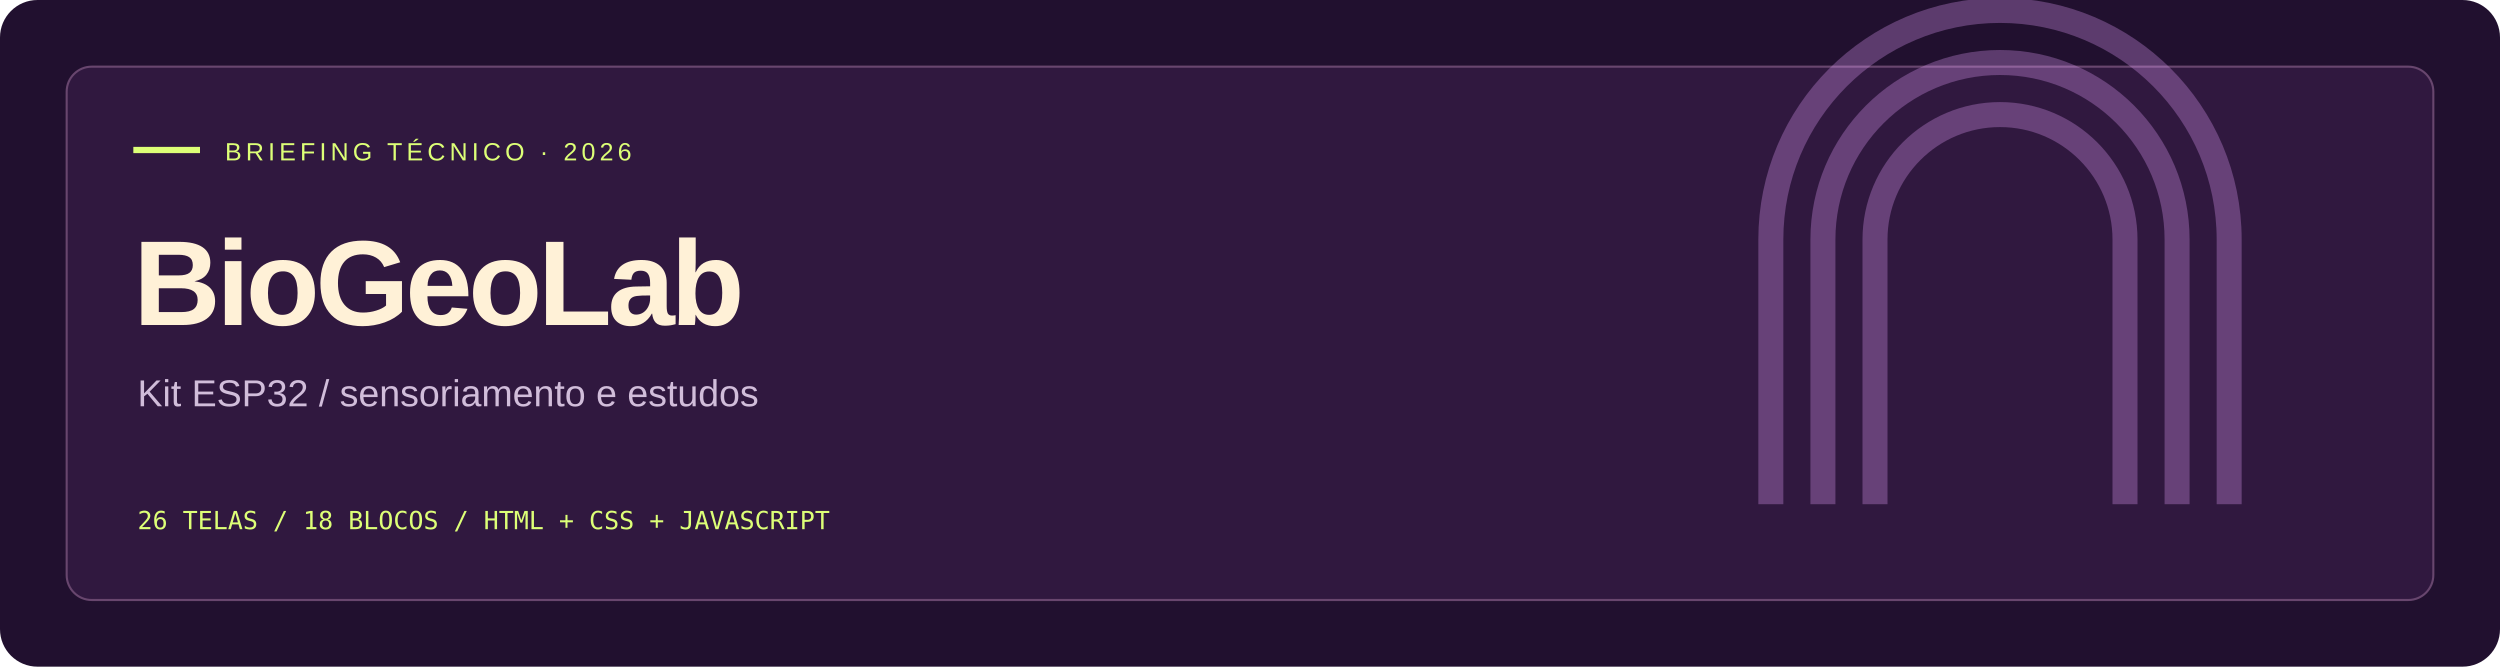
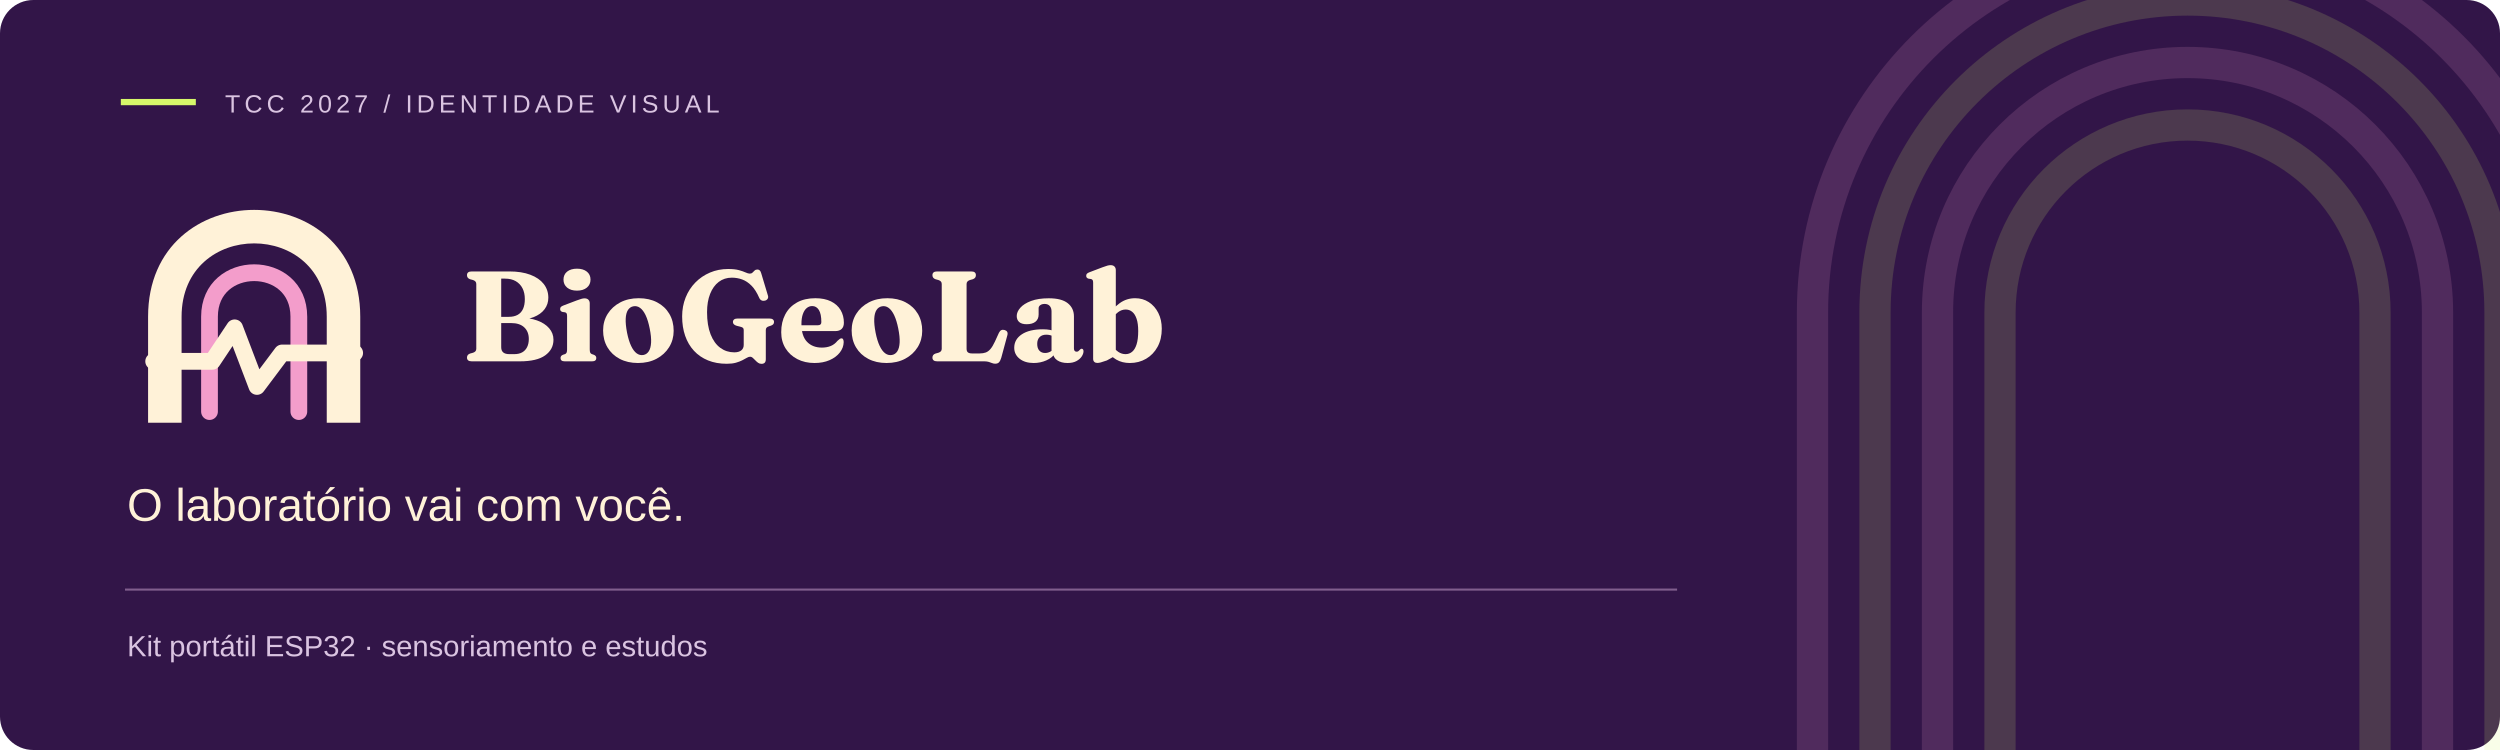
- <svg xmlns="http://www.w3.org/2000/svg" width="1200" height="320" viewBox="0 0 1200 320" role="img" aria-label="BioGeoLab — briefing técnico">
-   <rect width="1200" height="320" rx="18" fill="#21102f" />
-   <rect x="32" y="32" width="1136" height="256" rx="12" fill="#30183f" stroke="#68466e" />
-   <g fill="none" stroke="#e8a2ff" stroke-width="12" opacity=".3">
-     <path d="M850 242V115a110 110 0 0 1 220 0v127" />
-     <path d="M875 242V115a85 85 0 0 1 170 0v127" />
-     <path d="M900 242V115a60 60 0 0 1 120 0v127" />
+ <svg xmlns="http://www.w3.org/2000/svg" width="1200" height="360" viewBox="0 0 1200 360" role="img" aria-label="BioGeoLab - identidade visual e cronograma 2027">
+   <rect width="1200" height="360" rx="16" fill="#321548" />
+   <g fill="none" stroke-width="15" opacity=".16">
+     <path d="M870 380V150a180 180 0 0 1 360 0v230" stroke="#F39DCB" />
+     <path d="M900 380V150a150 150 0 0 1 300 0v230" stroke="#D6F86A" />
+     <path d="M930 380V150a120 120 0 0 1 240 0v230" stroke="#F39DCB" />
+     <path d="M960 380V150a90 90 0 0 1 180 0v230" stroke="#D6F86A" />
  </g>
-   <path d="M64 72h32" stroke="#ddff77" stroke-width="3" />
-   <text x="108" y="77" fill="#ddff77" font-size="12" letter-spacing="2" font-family="Arial,sans-serif">BRIEFING TÉCNICO · 2026</text>
-   <text x="64" y="156" fill="#fff1d7" font-size="58" font-weight="700" letter-spacing="-2" font-family="Fraunces,Arial,sans-serif">BioGeoLab</text>
-   <text x="66" y="195" fill="#d1bdda" font-size="18" font-family="Arial,sans-serif">Kit ESP32 / sensoriamento e estudos</text>
-   <text x="66" y="254" fill="#ddff77" font-size="12" font-family="monospace">26 TELAS / 18 BLOCOS / HTML + CSS + JAVASCRIPT</text>
+   <path d="M58 49H94" stroke="#D6F86A" stroke-width="3" />
+   <text x="108" y="54" fill="#DAC4E1" font-family="Arial,sans-serif" font-size="12" letter-spacing="2">TCC 2027 / IDENTIDADE VISUAL</text>
+   <g transform="translate(55.000 85.000) scale(1.34)">
+     <path d="M12 88V50C12-1 88-1 88 50V88H76V50C76 15 24 15 24 50V88Z" fill="#FFF2D8" />
+     <path d="M34 84V50C34 29 66 29 66 50V84" fill="none" stroke="#F39DCB" stroke-width="6" stroke-linecap="round" />
+     <path d="M14 66H35L43 54 51 75 60 63H86" fill="none" stroke="#FFF2D8" stroke-width="6" stroke-linejoin="round" stroke-linecap="round" />
+     <g fill="#FFF2D8" transform="translate(124 66) scale(0.023 -0.023)">
+       <path d="M1444 336Q1444 186 1315.0 93.0Q1186 0 921 0H171Q133 0 115.0 15.5Q97 31 97 58Q97 104 144 121L192 134Q217 143 229.5 157.5Q242 172 242 196V1204Q242 1228 229.5 1242.5Q217 1257 192 1266L144 1279Q97 1296 97 1342Q97 1370 115.0 1385.0Q133 1400 171 1400H758Q948 1400 1084.0 1348.5Q1220 1297 1292.0 1205.0Q1364 1113 1364 990Q1364 890 1305.5 811.5Q1247 733 1134.0 688.0Q1021 643 857 643L907 680Q1069 680 1189.5 636.5Q1310 593 1377.0 515.0Q1444 437 1444 336ZM785 596H522V693H748Q830 693 885.5 723.5Q941 754 969.5 815.5Q998 877 998 969Q998 1067 961.5 1138.0Q925 1209 856.5 1248.5Q788 1288 690 1288H630V221Q630 165 662.0 138.5Q694 112 756 112H834Q907 112 957.0 140.0Q1007 168 1033.5 221.5Q1060 275 1060 348Q1060 462 989.0 529.0Q918 596 785 596Z" transform="translate(0.00 0)" />
+       <path d="M524 903V187Q524 151 531.5 135.5Q539 120 556 113L585 103Q607 95 616.5 82.0Q626 69 626 51Q626 27 610.0 13.5Q594 0 560 0H135Q100 0 84.5 13.5Q69 27 69 51Q69 69 78.5 82.0Q88 95 109 103L140 113Q156 120 163.5 135.5Q171 151 171 186V706Q171 735 163.0 747.5Q155 760 137 764L100 769Q80 775 71.5 786.0Q63 797 63 814Q63 835 74.5 847.0Q86 859 117 871L320 948Q367 966 394.5 973.5Q422 981 442 981Q483 981 503.5 959.0Q524 937 524 903ZM325 1101Q229 1101 172.0 1148.0Q115 1195 115 1273Q115 1352 172.0 1397.5Q229 1443 325 1443Q422 1443 479.0 1397.0Q536 1351 536 1273Q536 1195 479.0 1148.0Q422 1101 325 1101Z" transform="translate(1485.00 0)" />
+       <path d="M617 983Q779 983 901.5 919.0Q1024 855 1092.0 740.5Q1160 626 1160 475Q1160 334 1089.0 220.0Q1018 106 893.5 40.0Q769 -26 604 -26Q442 -26 319.5 38.5Q197 103 129.0 217.5Q61 332 61 481Q61 626 132.0 739.0Q203 852 327.5 917.5Q452 983 617 983ZM689 99Q742 109 773.0 157.5Q804 206 808.5 293.5Q813 381 787 510Q762 636 724.0 716.5Q686 797 637.0 832.5Q588 868 532 857Q479 847 448.0 799.0Q417 751 413.0 663.5Q409 576 434 446Q459 321 497.5 240.0Q536 159 584.5 124.0Q633 89 689 99Z" transform="translate(2156.00 0)" />
+       <path d="M1373 33Q1373 -4 1356.0 -21.5Q1339 -39 1305 -39Q1275 -39 1252.0 -22.0Q1229 -5 1208.5 17.0Q1188 39 1169.0 55.5Q1150 72 1130 72Q1107 72 1078.5 55.5Q1050 39 1009.0 17.5Q968 -4 909.0 -21.0Q850 -38 766 -38Q602 -38 473.0 14.5Q344 67 254.0 164.5Q164 262 117.0 397.5Q70 533 70 699Q70 858 124.0 993.0Q178 1128 275.5 1227.5Q373 1327 503.5 1382.5Q634 1438 786 1438Q891 1438 955.5 1420.0Q1020 1402 1059.0 1384.0Q1098 1366 1123 1366Q1150 1366 1166.0 1382.0Q1182 1398 1198.5 1414.0Q1215 1430 1243 1430Q1264 1430 1278.5 1416.5Q1293 1403 1302 1370L1407 1021Q1415 994 1400.5 972.5Q1386 951 1359 945Q1330 938 1306.5 949.0Q1283 960 1270 990Q1217 1111 1149.5 1179.0Q1082 1247 1005.0 1275.0Q928 1303 844 1303Q727 1303 640.5 1237.5Q554 1172 506.0 1051.0Q458 930 458 766Q458 561 513.0 421.0Q568 281 664.0 210.5Q760 140 882 140Q918 140 945.5 148.0Q973 156 991.5 171.0Q1010 186 1019.5 207.5Q1029 229 1029 256V486Q1029 509 1018.0 520.5Q1007 532 973 540L921 553Q893 561 877.0 575.5Q861 590 861 612Q861 638 879.5 652.5Q898 667 936 667H1426Q1465 667 1483.0 652.5Q1501 638 1501 613Q1501 592 1489.5 578.5Q1478 565 1454 556L1423 546Q1398 538 1385.5 525.0Q1373 512 1373 486Z" transform="translate(3378.00 0)" />
+       <path d="M1036 601Q1036 538 1001.5 504.5Q967 471 902 471H293V562H632Q685 562 685 611Q685 739 646.5 800.0Q608 861 543 861Q495 861 457.0 829.5Q419 798 397.0 735.5Q375 673 375 583Q375 395 461.5 304.5Q548 214 694 214Q771 214 831.5 239.0Q892 264 936 319Q960 342 973.0 350.0Q986 358 999 358Q1017 358 1025.0 340.5Q1033 323 1033 299Q1031 212 973.0 137.5Q915 63 813.5 18.5Q712 -26 578 -26Q429 -26 312.0 34.0Q195 94 127.5 202.0Q60 310 60 454Q60 612 123.0 731.0Q186 850 305.0 916.5Q424 983 591 983Q735 983 834.5 934.0Q934 885 985.0 798.5Q1036 712 1036 601Z" transform="translate(4931.00 0)" />
+       <path d="M617 983Q779 983 901.5 919.0Q1024 855 1092.0 740.5Q1160 626 1160 475Q1160 334 1089.0 220.0Q1018 106 893.5 40.0Q769 -26 604 -26Q442 -26 319.5 38.5Q197 103 129.0 217.5Q61 332 61 481Q61 626 132.0 739.0Q203 852 327.5 917.5Q452 983 617 983ZM689 99Q742 109 773.0 157.5Q804 206 808.5 293.5Q813 381 787 510Q762 636 724.0 716.5Q686 797 637.0 832.5Q588 868 532 857Q479 847 448.0 799.0Q417 751 413.0 663.5Q409 576 434 446Q459 321 497.5 240.0Q536 159 584.5 124.0Q633 89 689 99Z" transform="translate(6027.00 0)" />
+       <path d="M727 1279 680 1266Q655 1257 642.0 1242.5Q629 1228 629 1204V196Q629 156 650.0 139.5Q671 123 713 123H834Q889 123 928.5 138.0Q968 153 1001.5 192.5Q1035 232 1070 307L1133 445Q1148 475 1169.5 485.5Q1191 496 1220 488Q1249 480 1261.0 460.0Q1273 440 1264 406L1169 55Q1155 8 1134.5 -14.5Q1114 -37 1074 -37Q1050 -37 1026.5 -27.5Q1003 -18 974.5 -9.0Q946 0 905 0H171Q133 0 115.0 15.5Q97 31 97 58Q97 104 144 121L191 134Q217 143 229.5 157.5Q242 172 242 196V1204Q242 1228 229.5 1242.5Q217 1257 191 1266L144 1279Q97 1296 97 1342Q97 1370 115.0 1385.0Q133 1400 171 1400H701Q739 1400 756.5 1385.0Q774 1370 774 1342Q774 1296 727 1279Z" transform="translate(7249.00 0)" />
+       <path d="M677 133V155L652 157V778Q652 832 623.5 863.0Q595 894 545 894Q503 894 477.0 875.0Q451 856 451 828V729Q451 657 402.5 617.5Q354 578 264 578Q187 578 148.5 612.0Q110 646 110 706Q110 771 166.0 834.5Q222 898 333.0 940.0Q444 982 610 982Q808 982 904.5 905.5Q1001 829 1001 699V200Q1001 177 1011.5 163.5Q1022 150 1043 150Q1062 150 1072.5 160.0Q1083 170 1092 179Q1098 186 1105.0 191.0Q1112 196 1121 196Q1136 196 1143.0 185.0Q1150 174 1150 157Q1150 118 1122.0 75.5Q1094 33 1039.0 3.5Q984 -26 902 -26Q802 -26 739.5 17.5Q677 61 677 133ZM71 211Q71 342 189.0 420.5Q307 499 519 499Q581 499 629.5 489.5Q678 480 711 463L683 387Q655 401 628.5 408.0Q602 415 570 415Q504 415 466.5 377.5Q429 340 429 272Q429 203 462.5 166.5Q496 130 551 130Q592 130 630.0 149.0Q668 168 691 199L714 130Q663 55 570.5 14.5Q478 -26 374 -26Q238 -26 154.5 40.5Q71 107 71 211Z" transform="translate(8549.00 0)" />
+       <path d="M488 1421V91L349 14Q280 -10 252.0 -17.5Q224 -25 199 -25Q171 -25 153.0 -8.5Q135 8 135 39V1224Q135 1253 127.0 1265.5Q119 1278 101 1282L64 1287Q44 1293 35.5 1304.0Q27 1315 27 1332Q27 1353 38.5 1365.0Q50 1377 81 1389L284 1466Q331 1484 358.5 1491.0Q386 1498 406 1498Q447 1498 467.5 1476.5Q488 1455 488 1421ZM422 638 363 701Q446 833 551.5 908.0Q657 983 789 983Q908 983 1001.5 922.5Q1095 862 1149.5 754.5Q1204 647 1204 508Q1204 346 1138.5 226.0Q1073 106 960.0 40.0Q847 -26 707 -26Q586 -26 494.5 27.5Q403 81 340 188L429 254Q477 180 528.5 146.0Q580 112 640 112Q698 112 742.5 149.0Q787 186 812.0 265.5Q837 345 837 471Q837 588 812.0 662.0Q787 736 743.0 771.5Q699 807 642 807Q579 807 524.0 766.0Q469 725 422 638Z" transform="translate(9714.00 0)" />
+     </g>
+   </g>
+   <text x="61" y="250" fill="#FFF2D8" font-family="Arial,sans-serif" font-size="22">O laboratório vai com você.</text>
+   <path d="M60 283H805" stroke="#805E8D" />
+   <text x="61" y="315" fill="#DAC4E1" font-family="Arial,sans-serif" font-size="14">Kit portátil ESP32 · sensoriamento e estudos</text>
</svg>
